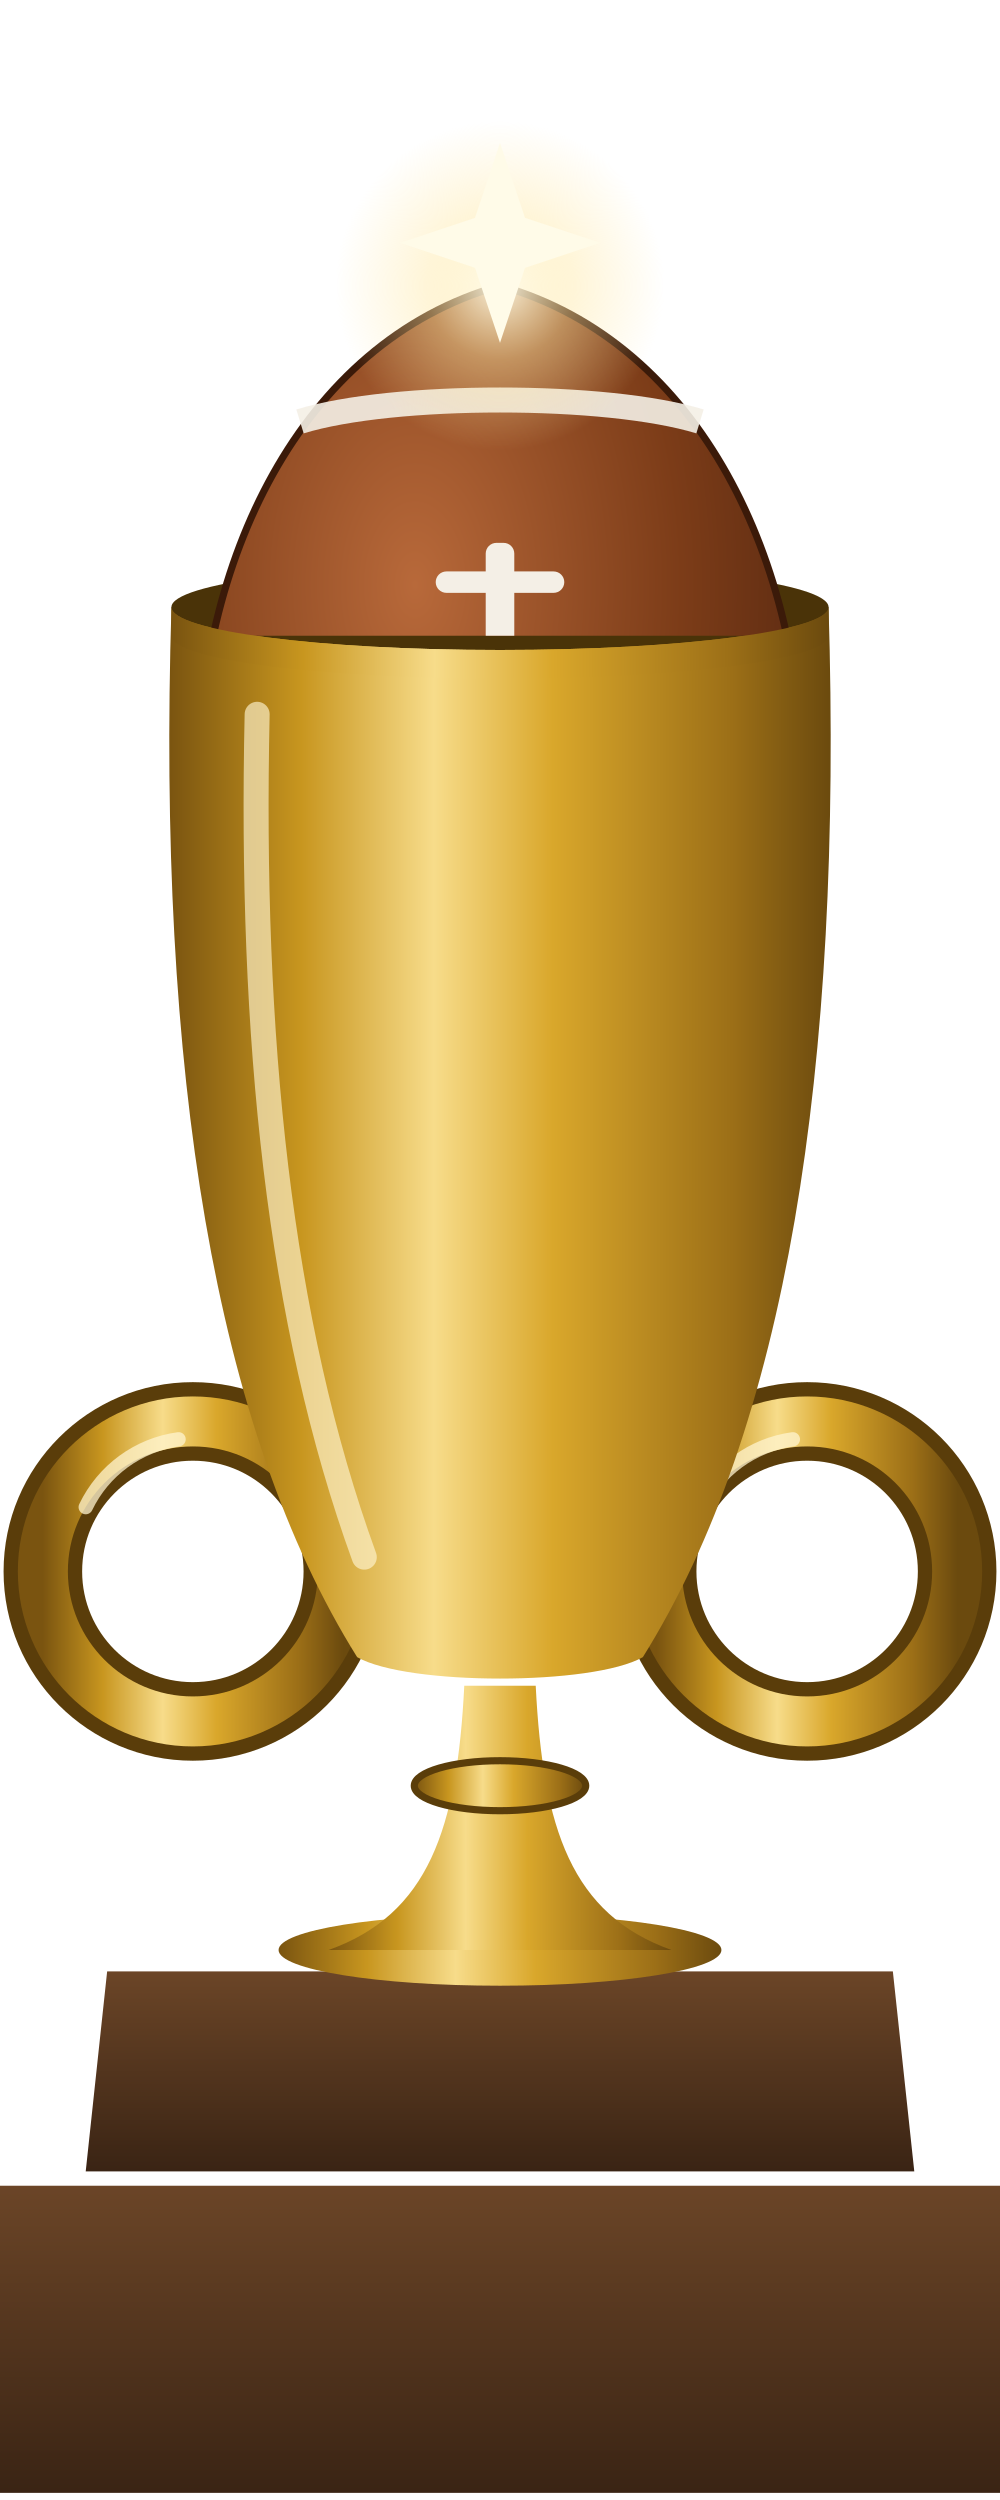
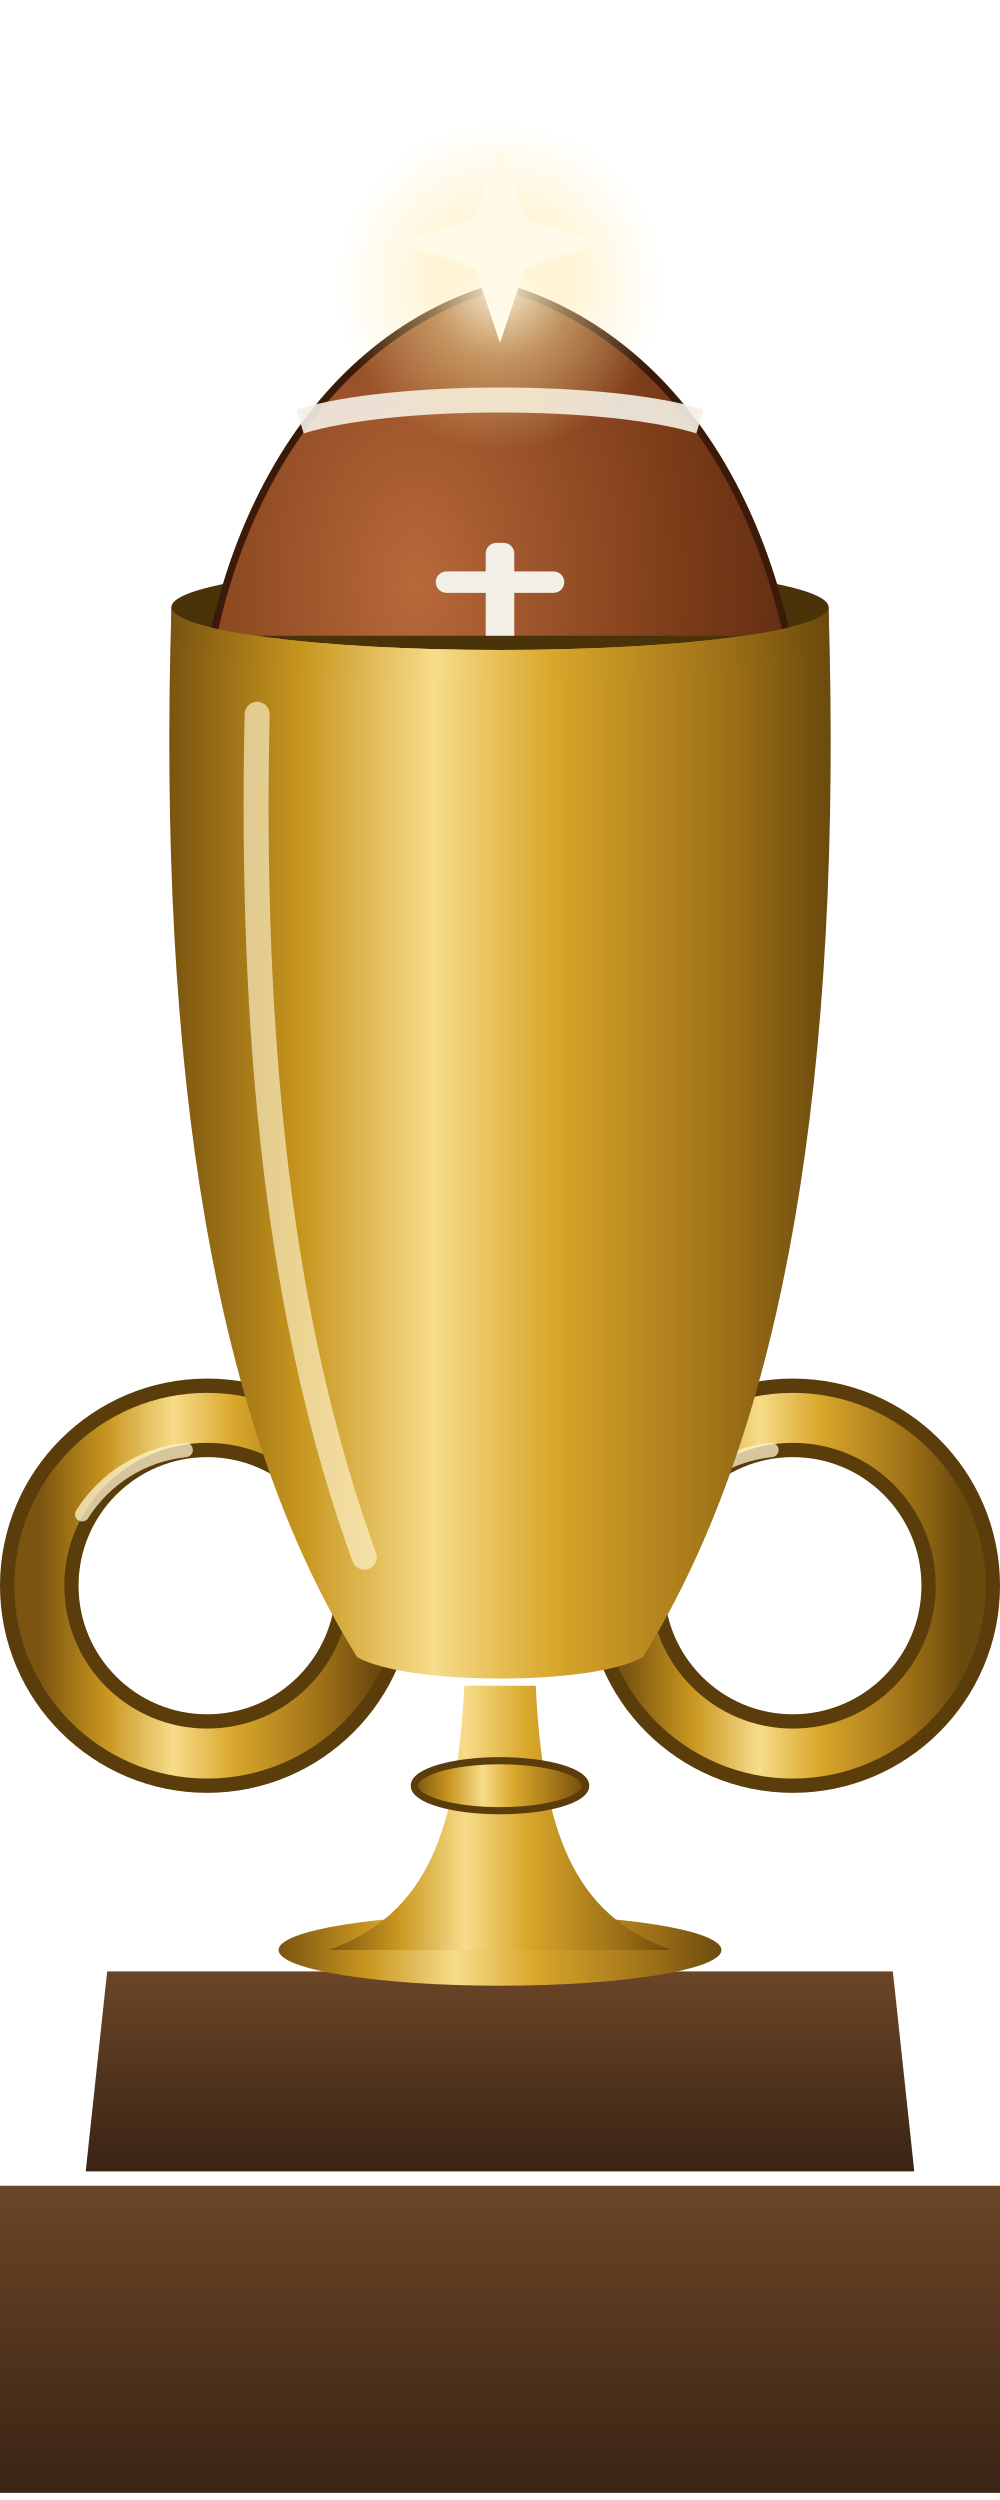
<svg xmlns="http://www.w3.org/2000/svg" viewBox="300 300 280 700" role="img" aria-label="The Glassboro Cup">
  <style>
.glow{transform-origin:440px 380px;animation:glow 2.4s ease-in-out infinite}
@keyframes glow{0%,100%{opacity:.3;transform:scale(.6)}50%{opacity:1;transform:scale(1.2)}}
.tw{transform-origin:440px 368px;animation:tw 1.8s ease-in-out infinite}
@keyframes tw{0%,100%{opacity:.2;transform:scale(.4) rotate(0)}50%{opacity:1;transform:scale(1) rotate(45deg)}}
@media (prefers-reduced-motion:reduce){.glow,.tw{animation:none}}
</style>
  <defs>
    <linearGradient id="g" x1="0" y1="0" x2="1" y2="0">
      <stop offset="0" stop-color="#7a5410" />
      <stop offset=".2" stop-color="#c8961f" />
      <stop offset=".4" stop-color="#f7dc8a" />
      <stop offset=".58" stop-color="#d9a72b" />
      <stop offset=".85" stop-color="#9c6f17" />
      <stop offset="1" stop-color="#6b4a0e" />
    </linearGradient>
    <radialGradient id="b" cx="35%" cy="30%" r="70%">
      <stop offset="0" stop-color="#fff2c0" />
      <stop offset=".35" stop-color="#e8b93a" />
      <stop offset="1" stop-color="#7a5410" />
    </radialGradient>
    <radialGradient id="l" cx="36%" cy="30%" r="80%">
      <stop offset="0" stop-color="#b8693a" />
      <stop offset=".55" stop-color="#7c3c18" />
      <stop offset="1" stop-color="#4a210e" />
    </radialGradient>
    <linearGradient id="w" x1="0" y1="0" x2="0" y2="1">
      <stop offset="0" stop-color="#6b4527" />
      <stop offset="1" stop-color="#3a2414" />
    </linearGradient>
    <radialGradient id="t" cx="50%" cy="50%" r="50%">
      <stop offset="0" stop-color="#fffbe8" stop-opacity=".95" />
      <stop offset=".45" stop-color="#ffe9a8" stop-opacity=".45" />
      <stop offset="1" stop-color="#ffe9a8" stop-opacity="0" />
    </radialGradient>
    <clipPath id="c">
      <rect x="0" y="0" width="880" height="478" />
    </clipPath>
  </defs>
  <path d="M 300 912 L 580 912 L 588 998 L 292 998 Z" fill="url(#w)" />
  <path d="M 330 852 L 550 852 L 556 908 L 324 908 Z" fill="url(#w)" />
  <ellipse cx="440" cy="846" rx="62" ry="10" fill="url(#g)" />
  <path d="M 392 846 C 420 836 428 812 430 772 L 450 772 C 452 812 460 836 488 846 Z" fill="url(#g)" />
  <ellipse cx="440" cy="800" rx="24" ry="7" fill="url(#g)" stroke="#5a3d0a" stroke-width="2" />
  <g fill="none">
-     <circle cx="354" cy="740" r="42" stroke="#5a3d0a" stroke-width="22" />
-     <circle cx="526" cy="740" r="42" stroke="#5a3d0a" stroke-width="22" />
-     <circle cx="354" cy="740" r="42" stroke="url(#g)" stroke-width="14" />
-     <circle cx="526" cy="740" r="42" stroke="url(#g)" stroke-width="14" />
-     <path d="M 324 722 A 34 34 0 0 1 350 703 M 496 722 A 34 34 0 0 1 522 703" stroke="#fff4cf" stroke-width="4" stroke-linecap="round" opacity=".75" />
+     <circle cx="358" cy="744" r="47" stroke="#5a3d0a" stroke-width="22" />
+     <circle cx="522" cy="744" r="47" stroke="#5a3d0a" stroke-width="22" />
+     <circle cx="358" cy="744" r="47" stroke="url(#g)" stroke-width="14" />
+     <circle cx="522" cy="744" r="47" stroke="url(#g)" stroke-width="14" />
+     <path d="M 323 724 A 39 39 0 0 1 352 706 M 487 724 A 39 39 0 0 1 516 706" stroke="#fff4cf" stroke-width="4" stroke-linecap="round" opacity=".75" />
  </g>
  <path d="M 348 470 L 532 470 C 536 600 520 700 480 764 C 466 772 414 772 400 764 C 360 700 344 600 348 470 Z" fill="url(#g)" />
  <path d="M 372 500 C 370 590 378 670 402 736" fill="none" stroke="#fff4cf" stroke-width="7" stroke-linecap="round" opacity=".65" />
  <ellipse cx="440" cy="470" rx="92" ry="12" fill="#4a3308" />
  <g clip-path="url(#c)">
    <g transform="translate(0 100)">
      <path d="M 440 280 C 553 312 553 528 440 560 C 327 528 327 312 440 280 Z" fill="url(#l)" stroke="#3b1a09" stroke-width="2" />
      <path d="M 384 318 C 410 310 470 310 496 318" fill="none" stroke="#f4efe6" stroke-width="7" opacity=".9" />
      <rect x="436" y="352" width="8" height="96" rx="3" fill="#f4efe6" />
      <rect x="422" y="360" width="36" height="6" rx="3" fill="#f4efe6" />
    </g>
  </g>
  <path d="M 348 470 A 92 12 0 0 0 532 470 L 532 478 A 92 12 0 0 1 348 478 Z" fill="url(#g)" />
  <circle class="glow" cx="440" cy="380" r="46" fill="url(#t)" />
  <path class="tw" d="M 440 340 L 447 361 L 468 368 L 447 375 L 440 396 L 433 375 L 412 368 L 433 361 Z" fill="#fffbe8" />
</svg>
